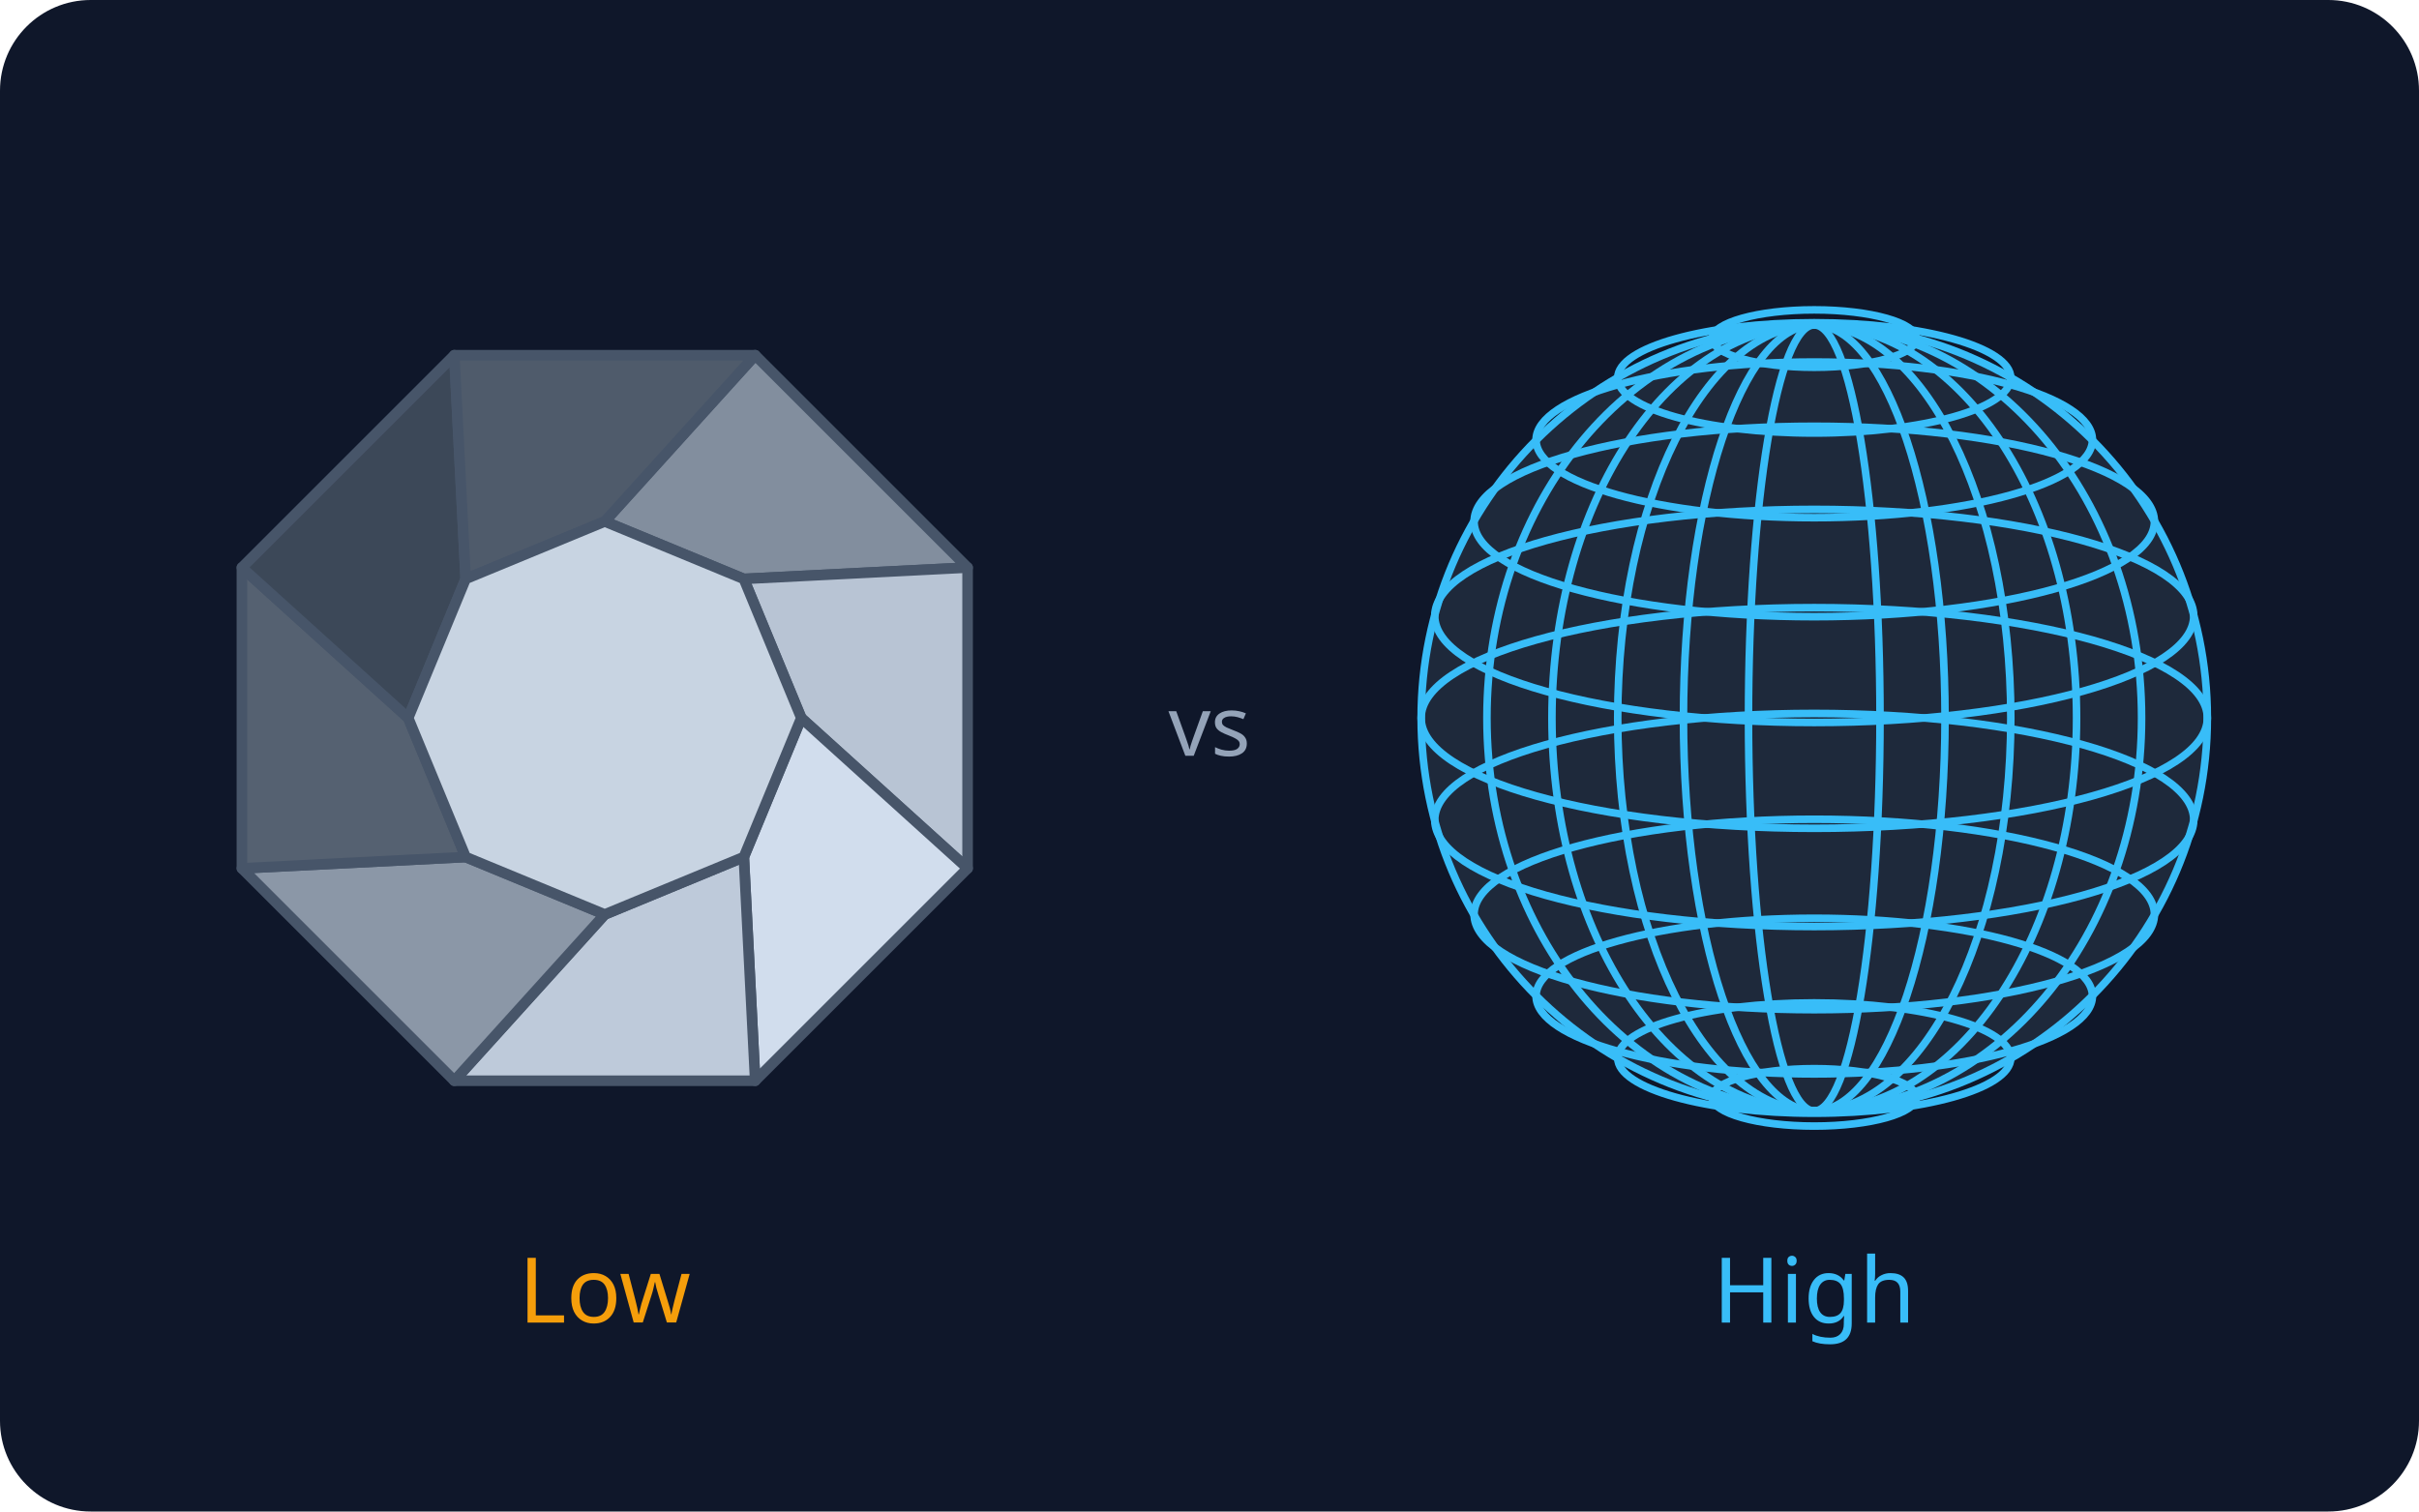
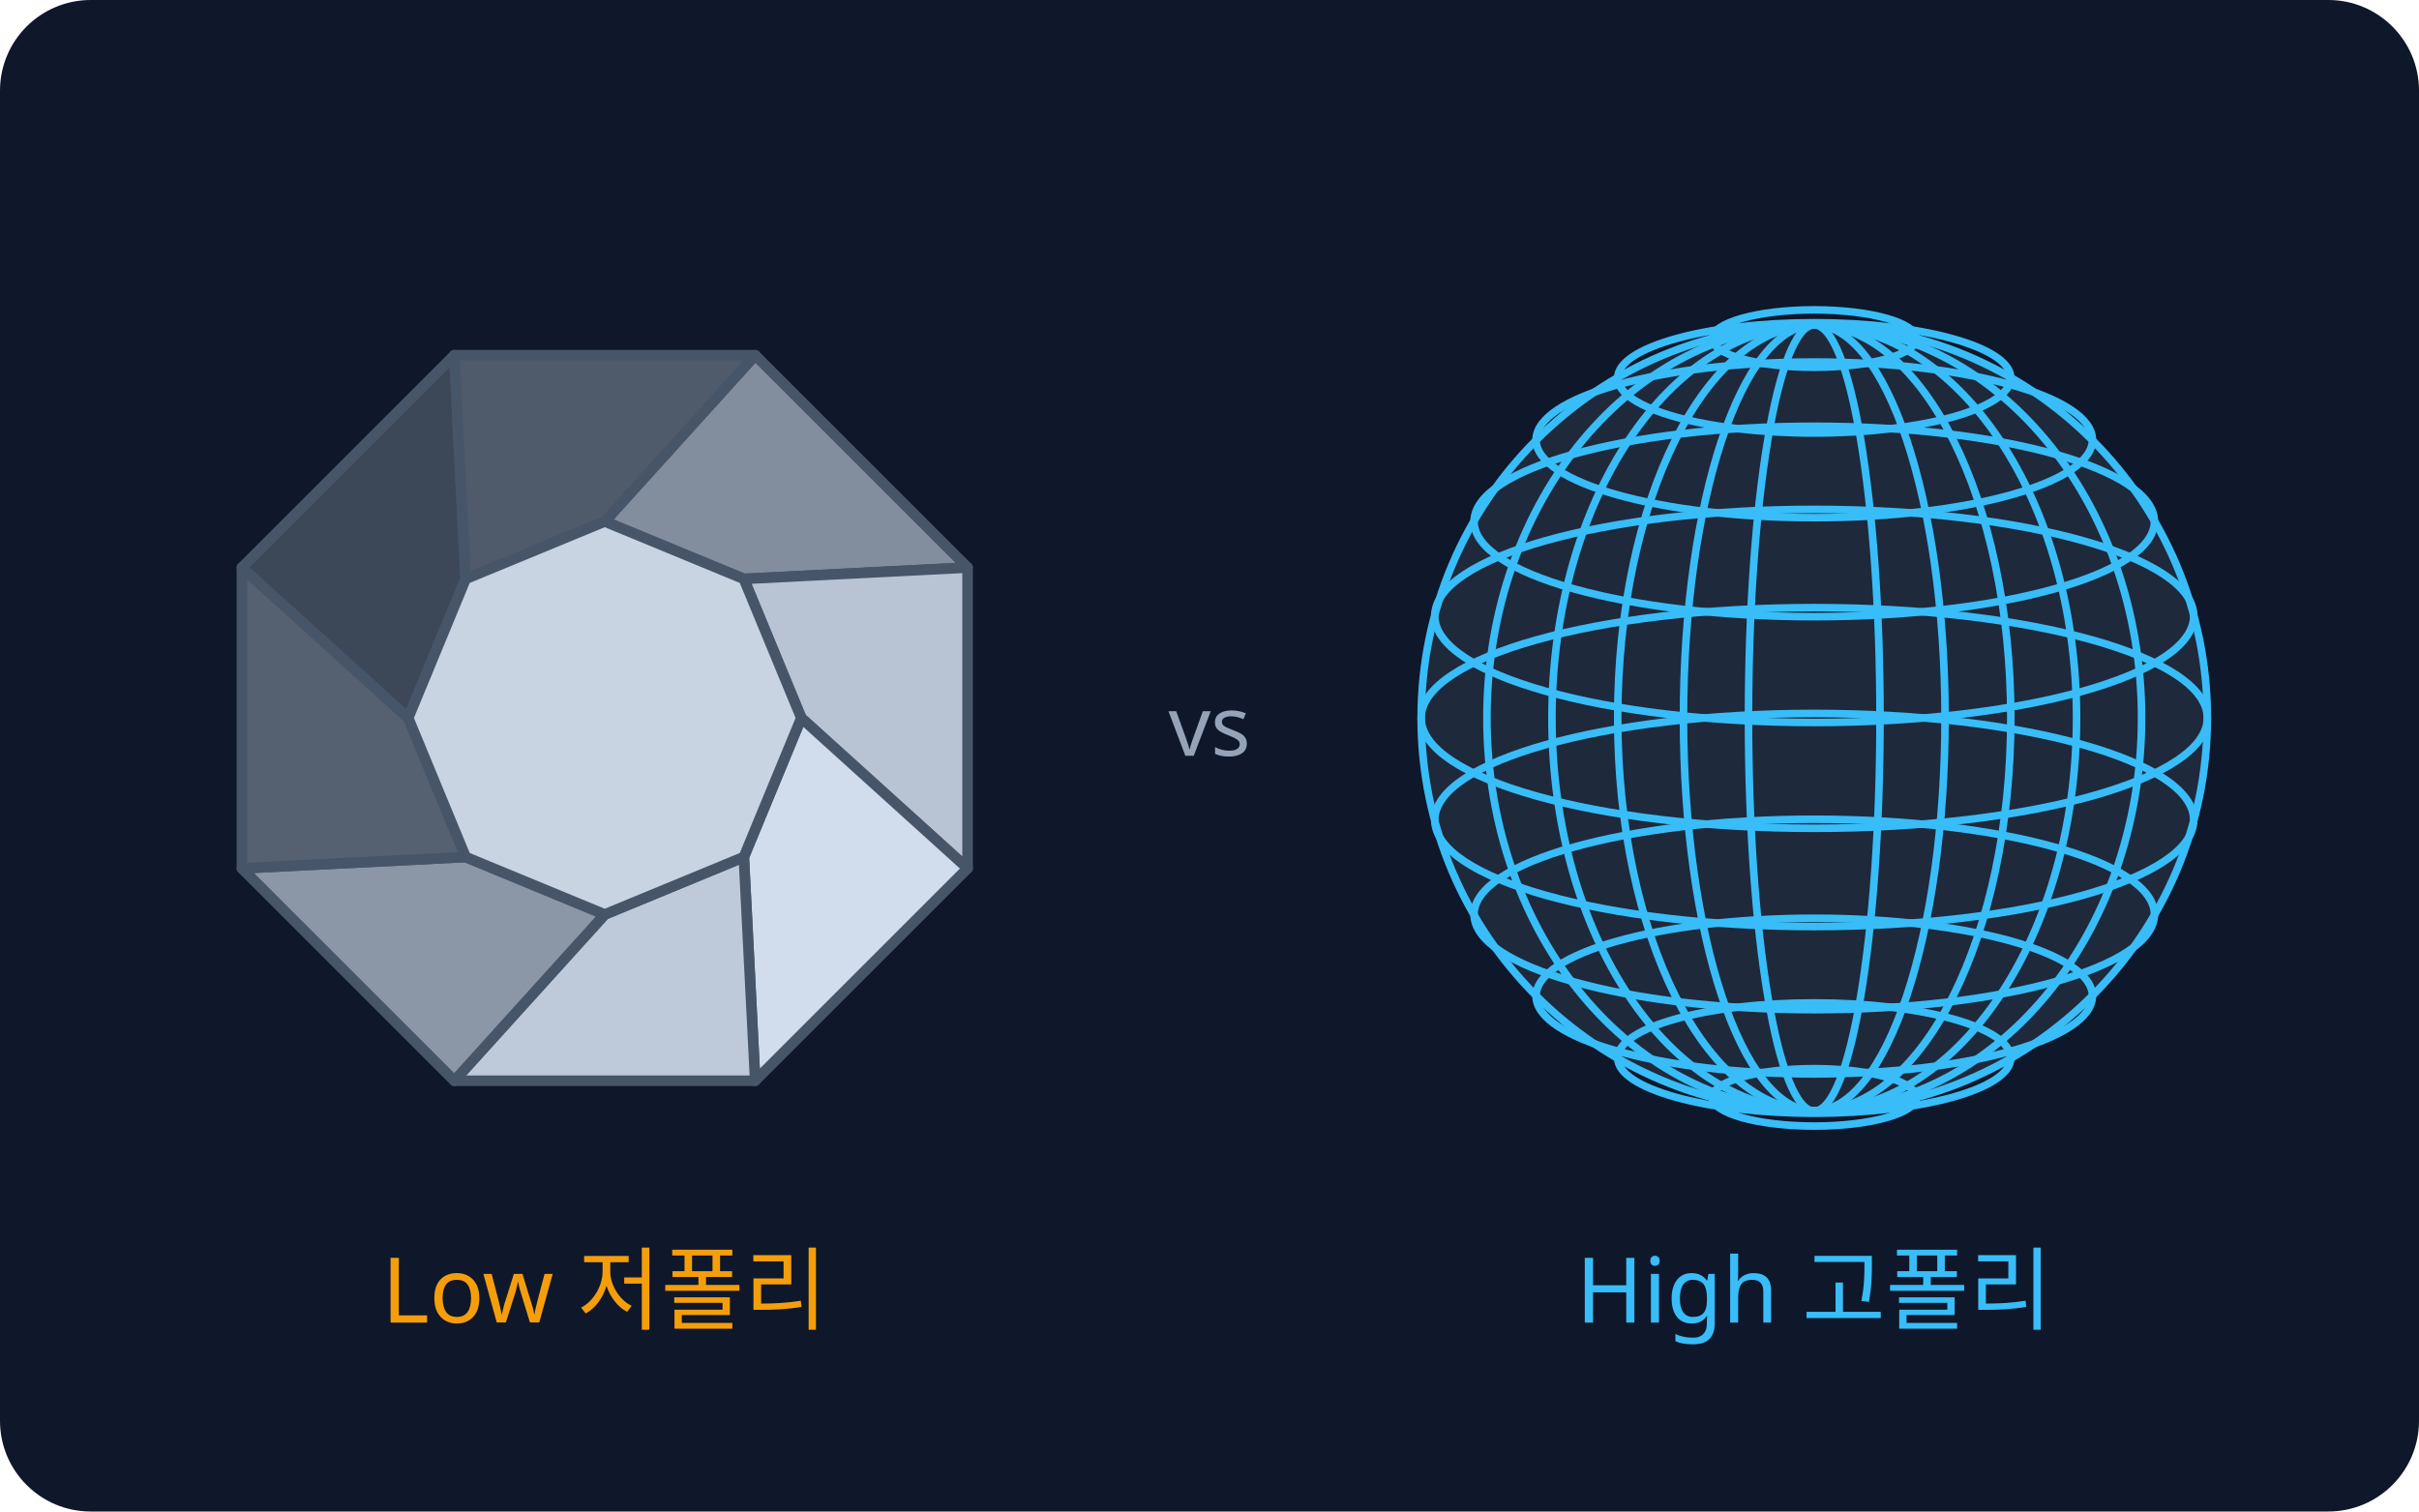
<svg xmlns="http://www.w3.org/2000/svg" viewBox="0 0 320 200" role="img">
  <defs>
    <style />
  </defs>
  <rect width="320" height="200" rx="12" fill="#0f172a" />
  <polygon points="99.9,47.0 128.0,75.1 98.4,76.6 80.0,69.0" fill="#828e9e" stroke="#475569" stroke-width="1.4" stroke-linejoin="round" />
  <polygon points="128.0,75.1 128.0,114.9 106.0,95.0 98.4,76.6" fill="#b8c4d4" stroke="#475569" stroke-width="1.4" stroke-linejoin="round" />
  <polygon points="128.0,114.9 99.9,143.0 98.4,113.4 106.0,95.0" fill="#d1dded" stroke="#475569" stroke-width="1.4" stroke-linejoin="round" />
  <polygon points="99.9,143.0 60.1,143.0 80.0,121.0 98.4,113.4" fill="#becada" stroke="#475569" stroke-width="1.4" stroke-linejoin="round" />
  <polygon points="60.1,143.0 32.0,114.9 61.6,113.4 80.0,121.0" fill="#8b97a7" stroke="#475569" stroke-width="1.4" stroke-linejoin="round" />
  <polygon points="32.0,114.9 32.0,75.1 54.0,95.0 61.6,113.4" fill="#556171" stroke="#475569" stroke-width="1.4" stroke-linejoin="round" />
  <polygon points="32.0,75.1 60.1,47.0 61.6,76.6 54.0,95.0" fill="#3c4858" stroke="#475569" stroke-width="1.4" stroke-linejoin="round" />
  <polygon points="60.1,47.0 99.9,47.0 80.0,69.0 61.6,76.6" fill="#4f5b6b" stroke="#475569" stroke-width="1.4" stroke-linejoin="round" />
  <polygon points="80.0,69.0 98.4,76.6 106.0,95.0 98.4,113.4 80.0,121.0 61.6,113.4 54.0,95.0 61.6,76.6" fill="#c8d4e2" stroke="#475569" stroke-width="1.4" stroke-linejoin="round" />
  <circle cx="240.0" cy="95.0" r="52" fill="#1e293b" stroke="#38bdf8" stroke-width="1" />
  <ellipse cx="240.0" cy="81.5" rx="50.2" ry="14.1" fill="none" stroke="#38bdf8" stroke-width="1" />
  <ellipse cx="240.0" cy="108.5" rx="50.2" ry="14.1" fill="none" stroke="#38bdf8" stroke-width="1" />
  <ellipse cx="240.0" cy="69.0" rx="45.0" ry="12.6" fill="none" stroke="#38bdf8" stroke-width="1" />
  <ellipse cx="240.0" cy="121.0" rx="45.0" ry="12.6" fill="none" stroke="#38bdf8" stroke-width="1" />
  <ellipse cx="240.0" cy="58.2" rx="36.8" ry="10.3" fill="none" stroke="#38bdf8" stroke-width="1" />
  <ellipse cx="240.0" cy="131.8" rx="36.8" ry="10.3" fill="none" stroke="#38bdf8" stroke-width="1" />
  <ellipse cx="240.0" cy="50.0" rx="26.0" ry="7.3" fill="none" stroke="#38bdf8" stroke-width="1" />
  <ellipse cx="240.0" cy="140.0" rx="26.0" ry="7.3" fill="none" stroke="#38bdf8" stroke-width="1" />
  <ellipse cx="240.0" cy="44.8" rx="13.5" ry="3.8" fill="none" stroke="#38bdf8" stroke-width="1" />
  <ellipse cx="240.0" cy="145.2" rx="13.5" ry="3.8" fill="none" stroke="#38bdf8" stroke-width="1" />
  <ellipse cx="240.0" cy="95.0" rx="52.0" ry="14.6" fill="none" stroke="#38bdf8" stroke-width="1" />
  <ellipse cx="240.0" cy="95.0" rx="8.7" ry="52.0" fill="none" stroke="#38bdf8" stroke-width="1" />
  <ellipse cx="240.0" cy="95.0" rx="17.3" ry="52.0" fill="none" stroke="#38bdf8" stroke-width="1" />
  <ellipse cx="240.0" cy="95.0" rx="26.0" ry="52.0" fill="none" stroke="#38bdf8" stroke-width="1" />
  <ellipse cx="240.0" cy="95.0" rx="34.7" ry="52.0" fill="none" stroke="#38bdf8" stroke-width="1" />
  <ellipse cx="240.0" cy="95.0" rx="43.3" ry="52.0" fill="none" stroke="#38bdf8" stroke-width="1" />
-   <text x="80" y="175" font-size="12" fill="#f59e0b" text-anchor="middle" font-family="system-ui, sans-serif">Low</text>
-   <text x="240" y="175" font-size="12" fill="#38bdf8" text-anchor="middle" font-family="system-ui, sans-serif">High</text>
+   <text x="80" y="175" font-size="12" fill="#f59e0b" text-anchor="middle" font-family="system-ui, sans-serif">Low 저폴리</text>
+   <text x="240" y="175" font-size="12" fill="#38bdf8" text-anchor="middle" font-family="system-ui, sans-serif">High 고폴리</text>
  <text x="160" y="100" font-size="11" fill="#94a3b8" text-anchor="middle" font-family="system-ui, sans-serif">vs</text>
</svg>
